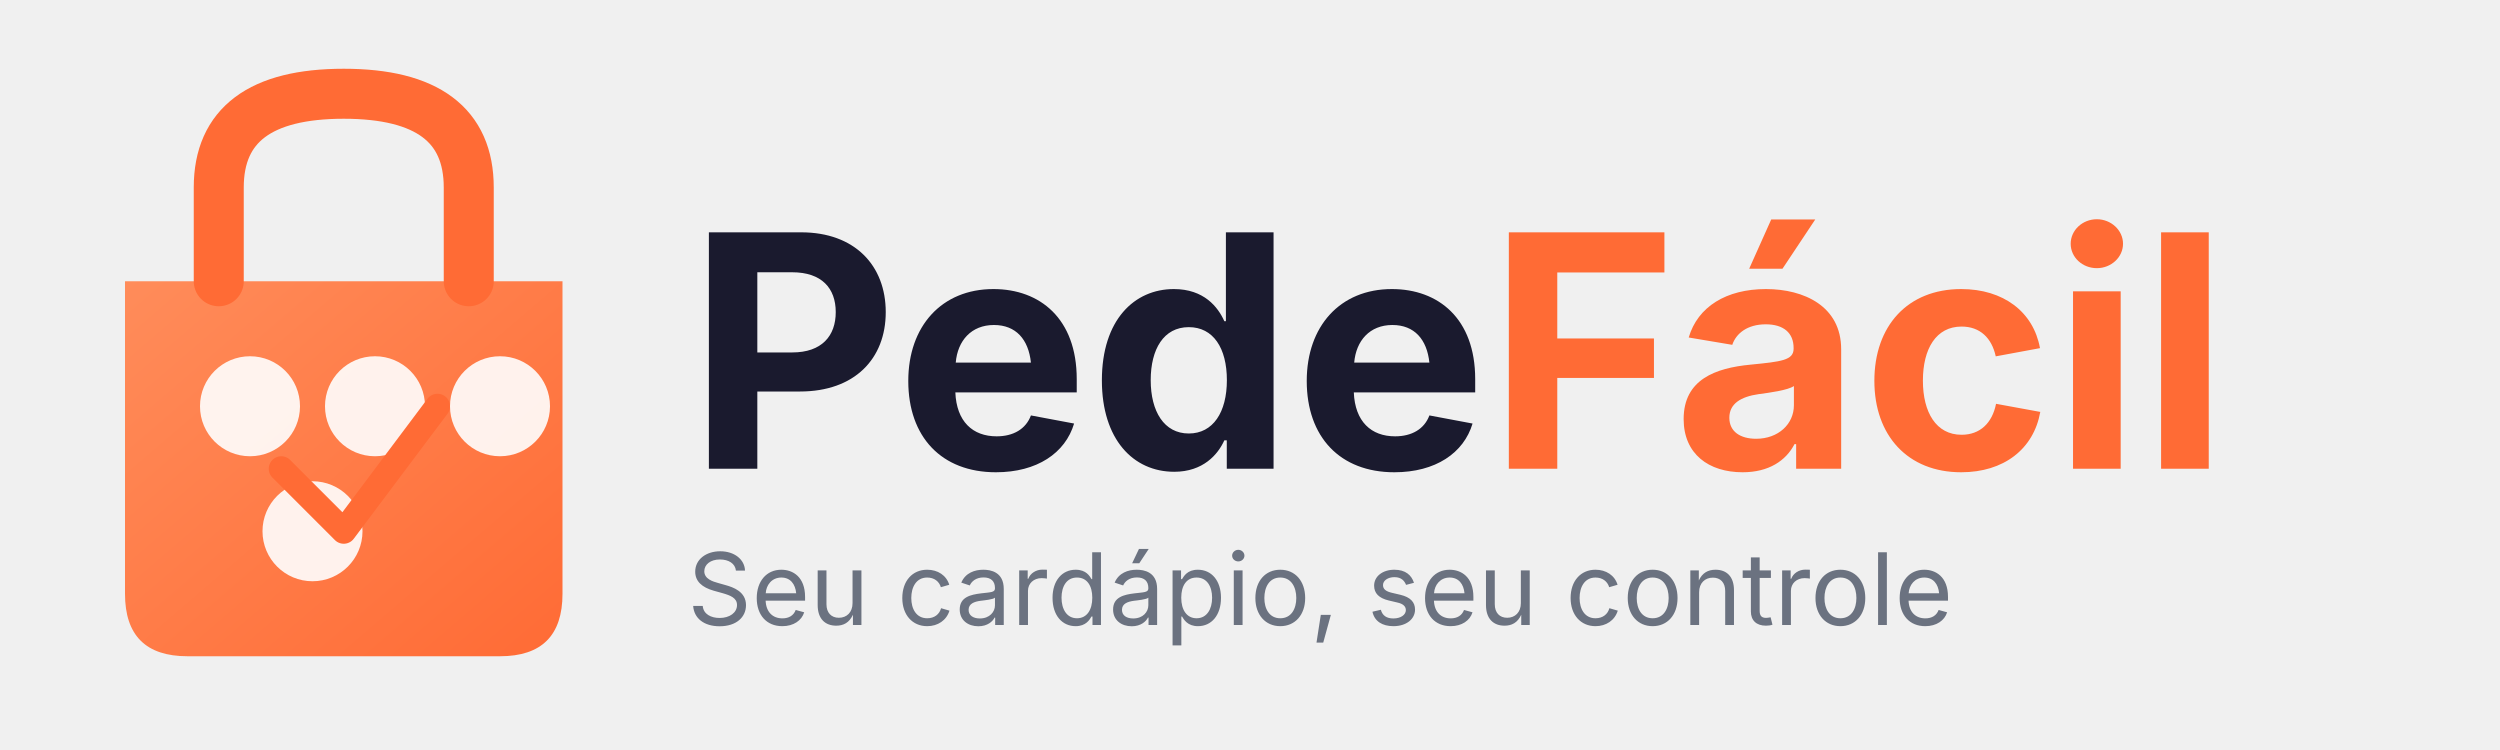
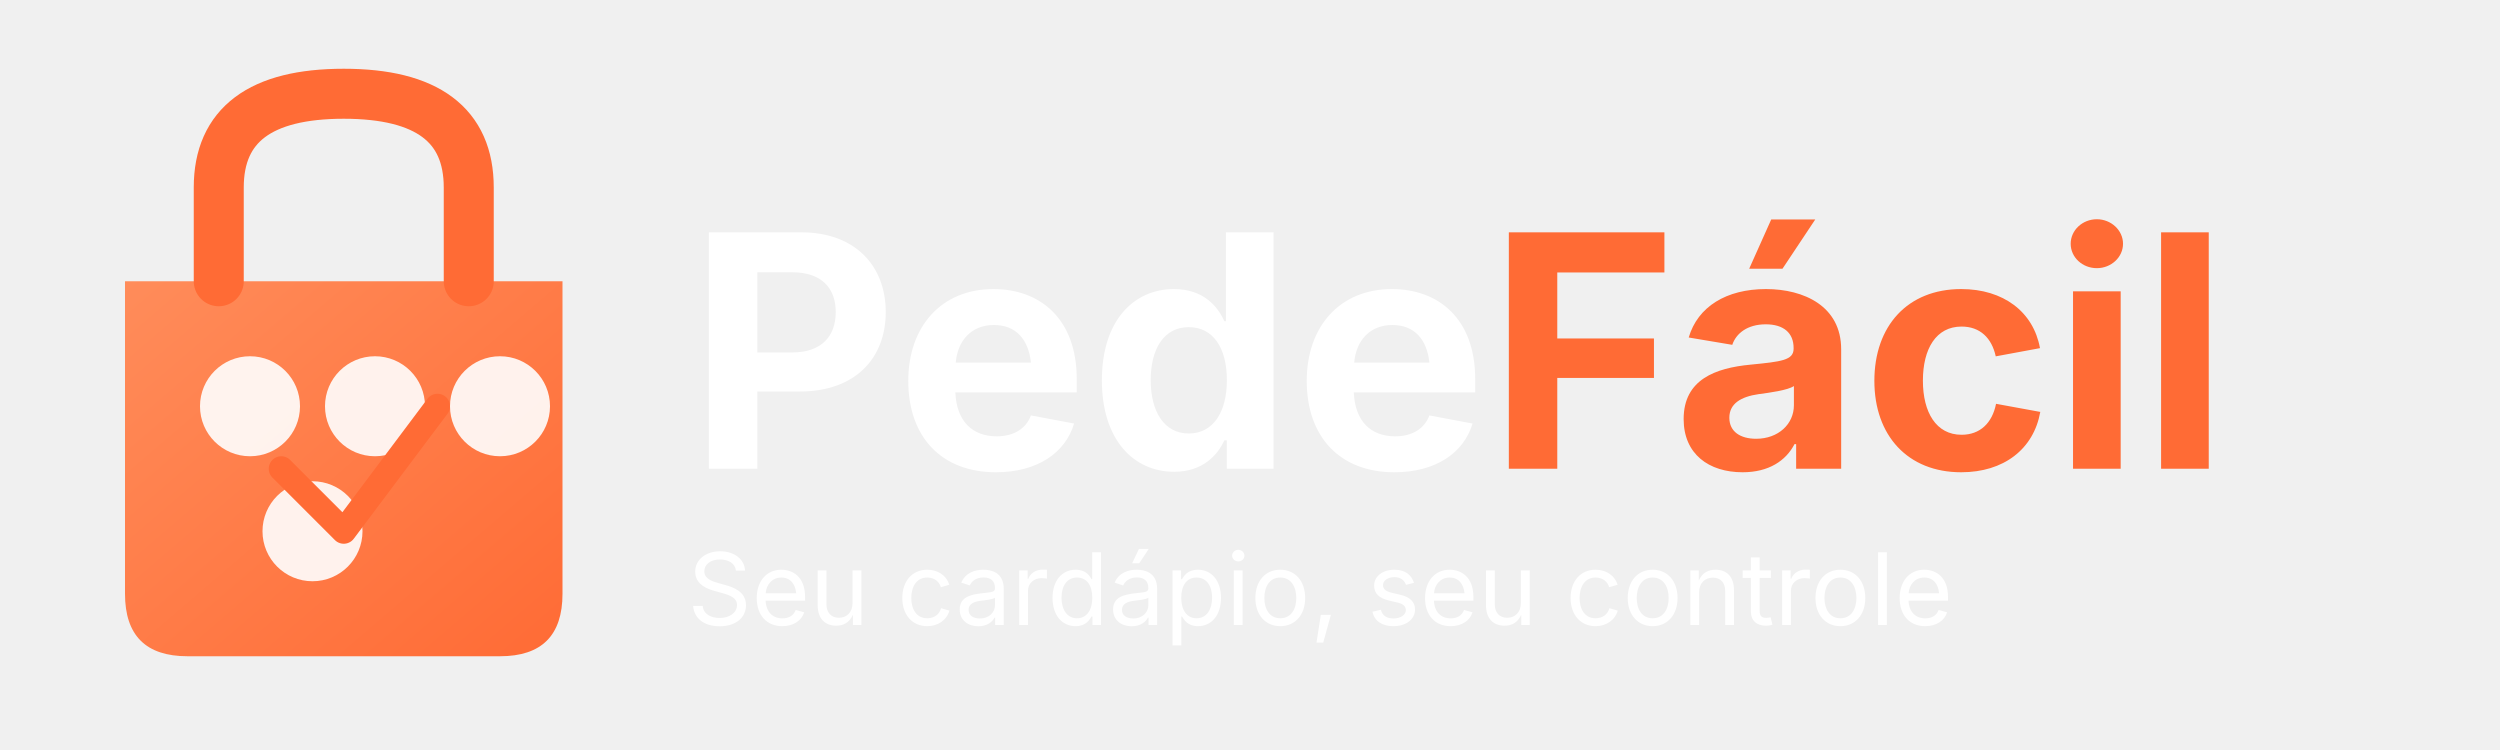
<svg xmlns="http://www.w3.org/2000/svg" width="400" height="120" viewBox="0 0 400 120">
  <defs>
    <linearGradient id="bagGrad" x1="0%" y1="0%" x2="100%" y2="100%">
      <stop offset="0%" style="stop-color:#FF8C5A" />
      <stop offset="100%" style="stop-color:#FF6B35" />
    </linearGradient>
  </defs>
  <g transform="translate(10, 10)">
    <path d="M10 35 L10 85 Q10 95 20 95 L70 95 Q80 95 80 85 L80 35 Z" fill="url(#bagGrad)" rx="5" />
    <path d="M25 35 L25 20 Q25 5 45 5 Q65 5 65 20 L65 35" fill="none" stroke="#FF6B35" stroke-width="8" stroke-linecap="round" />
    <circle cx="30" cy="55" r="8" fill="white" opacity="0.9" />
    <circle cx="50" cy="55" r="8" fill="white" opacity="0.9" />
    <circle cx="70" cy="55" r="8" fill="white" opacity="0.9" />
    <circle cx="40" cy="75" r="8" fill="white" opacity="0.9" />
    <path d="M35 65 L45 75 L60 55" fill="none" stroke="#FF6B35" stroke-width="4" stroke-linecap="round" stroke-linejoin="round" />
  </g>
-   <text x="110" y="75" font-family="Inter, -apple-system, BlinkMacSystemFont, 'Segoe UI', sans-serif" font-size="52" font-weight="700" fill="#1A1A2E">
+   <text x="110" y="75" font-family="Inter, -apple-system, BlinkMacSystemFont, 'Segoe UI', sans-serif" font-size="52" font-weight="700" fill="#FFFFFF">
    Pede<tspan fill="#FF6B35">Fácil</tspan>
  </text>
-   <text x="110" y="100" font-family="Inter, -apple-system, BlinkMacSystemFont, 'Segoe UI', sans-serif" font-size="16" fill="#6B7280">
+   <text x="110" y="100" font-family="Inter, -apple-system, BlinkMacSystemFont, 'Segoe UI', sans-serif" font-size="16" fill="#FFFFFF">
    Seu cardápio, seu controle
  </text>
</svg>
